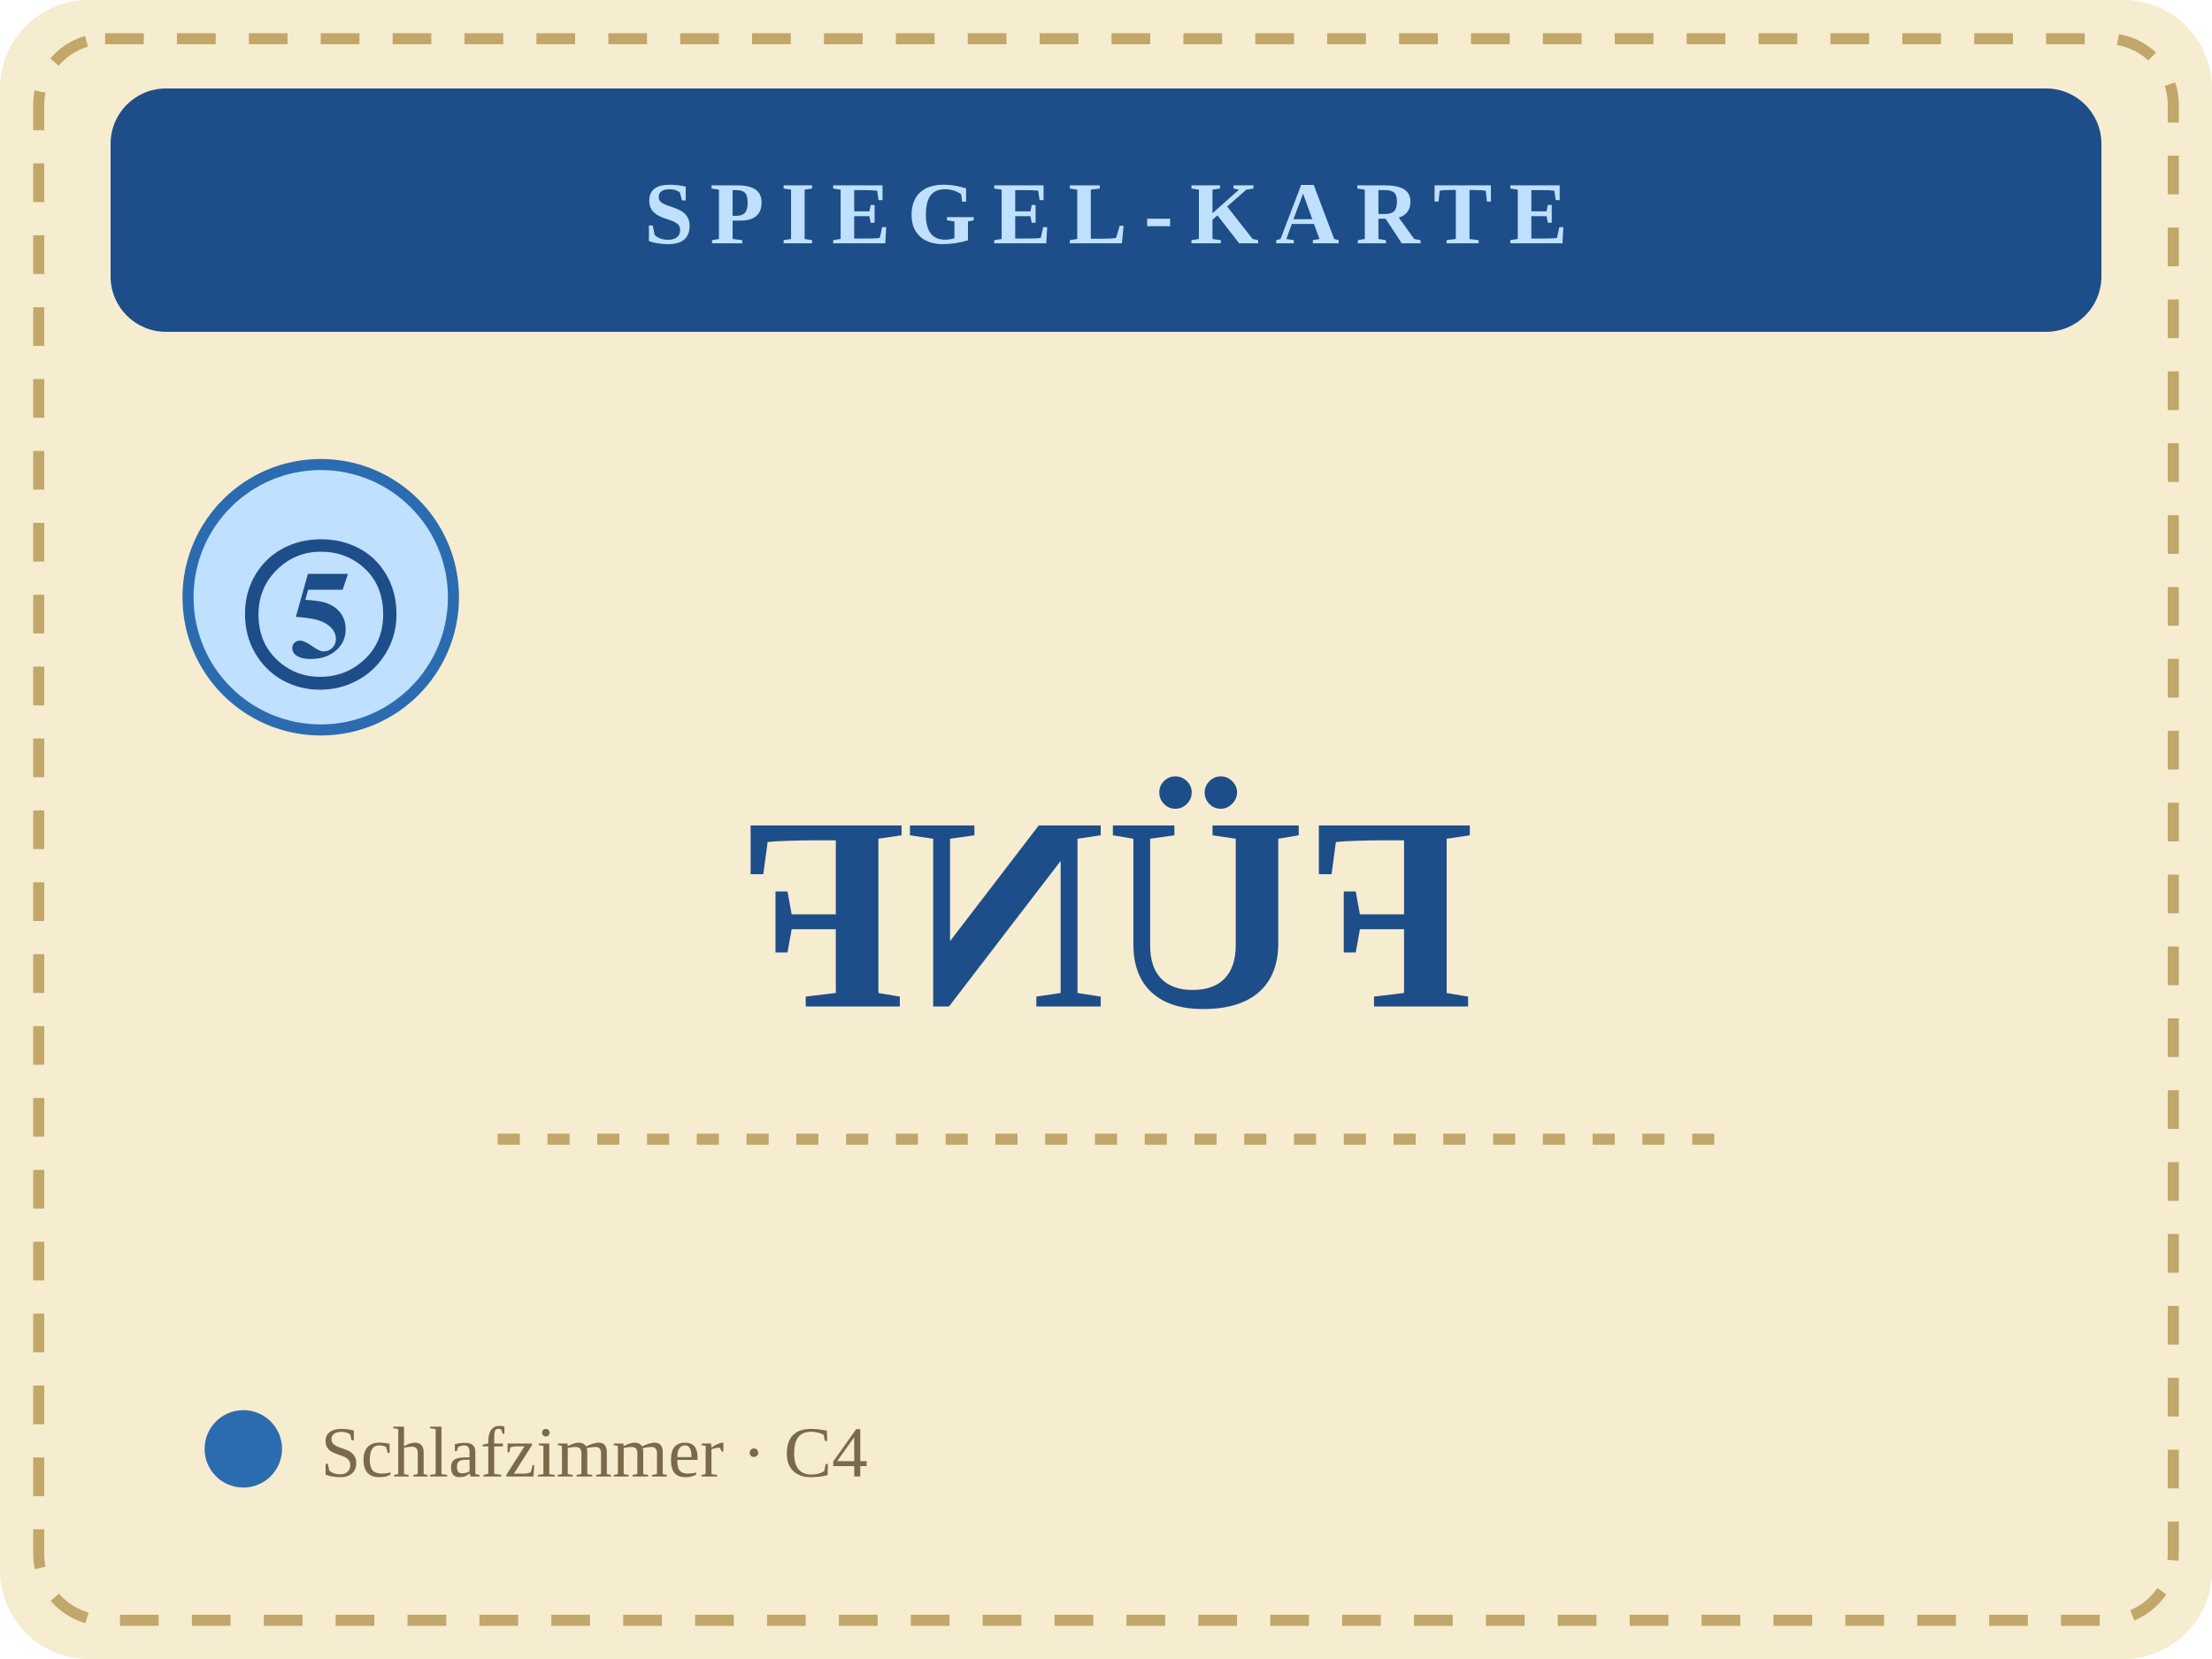
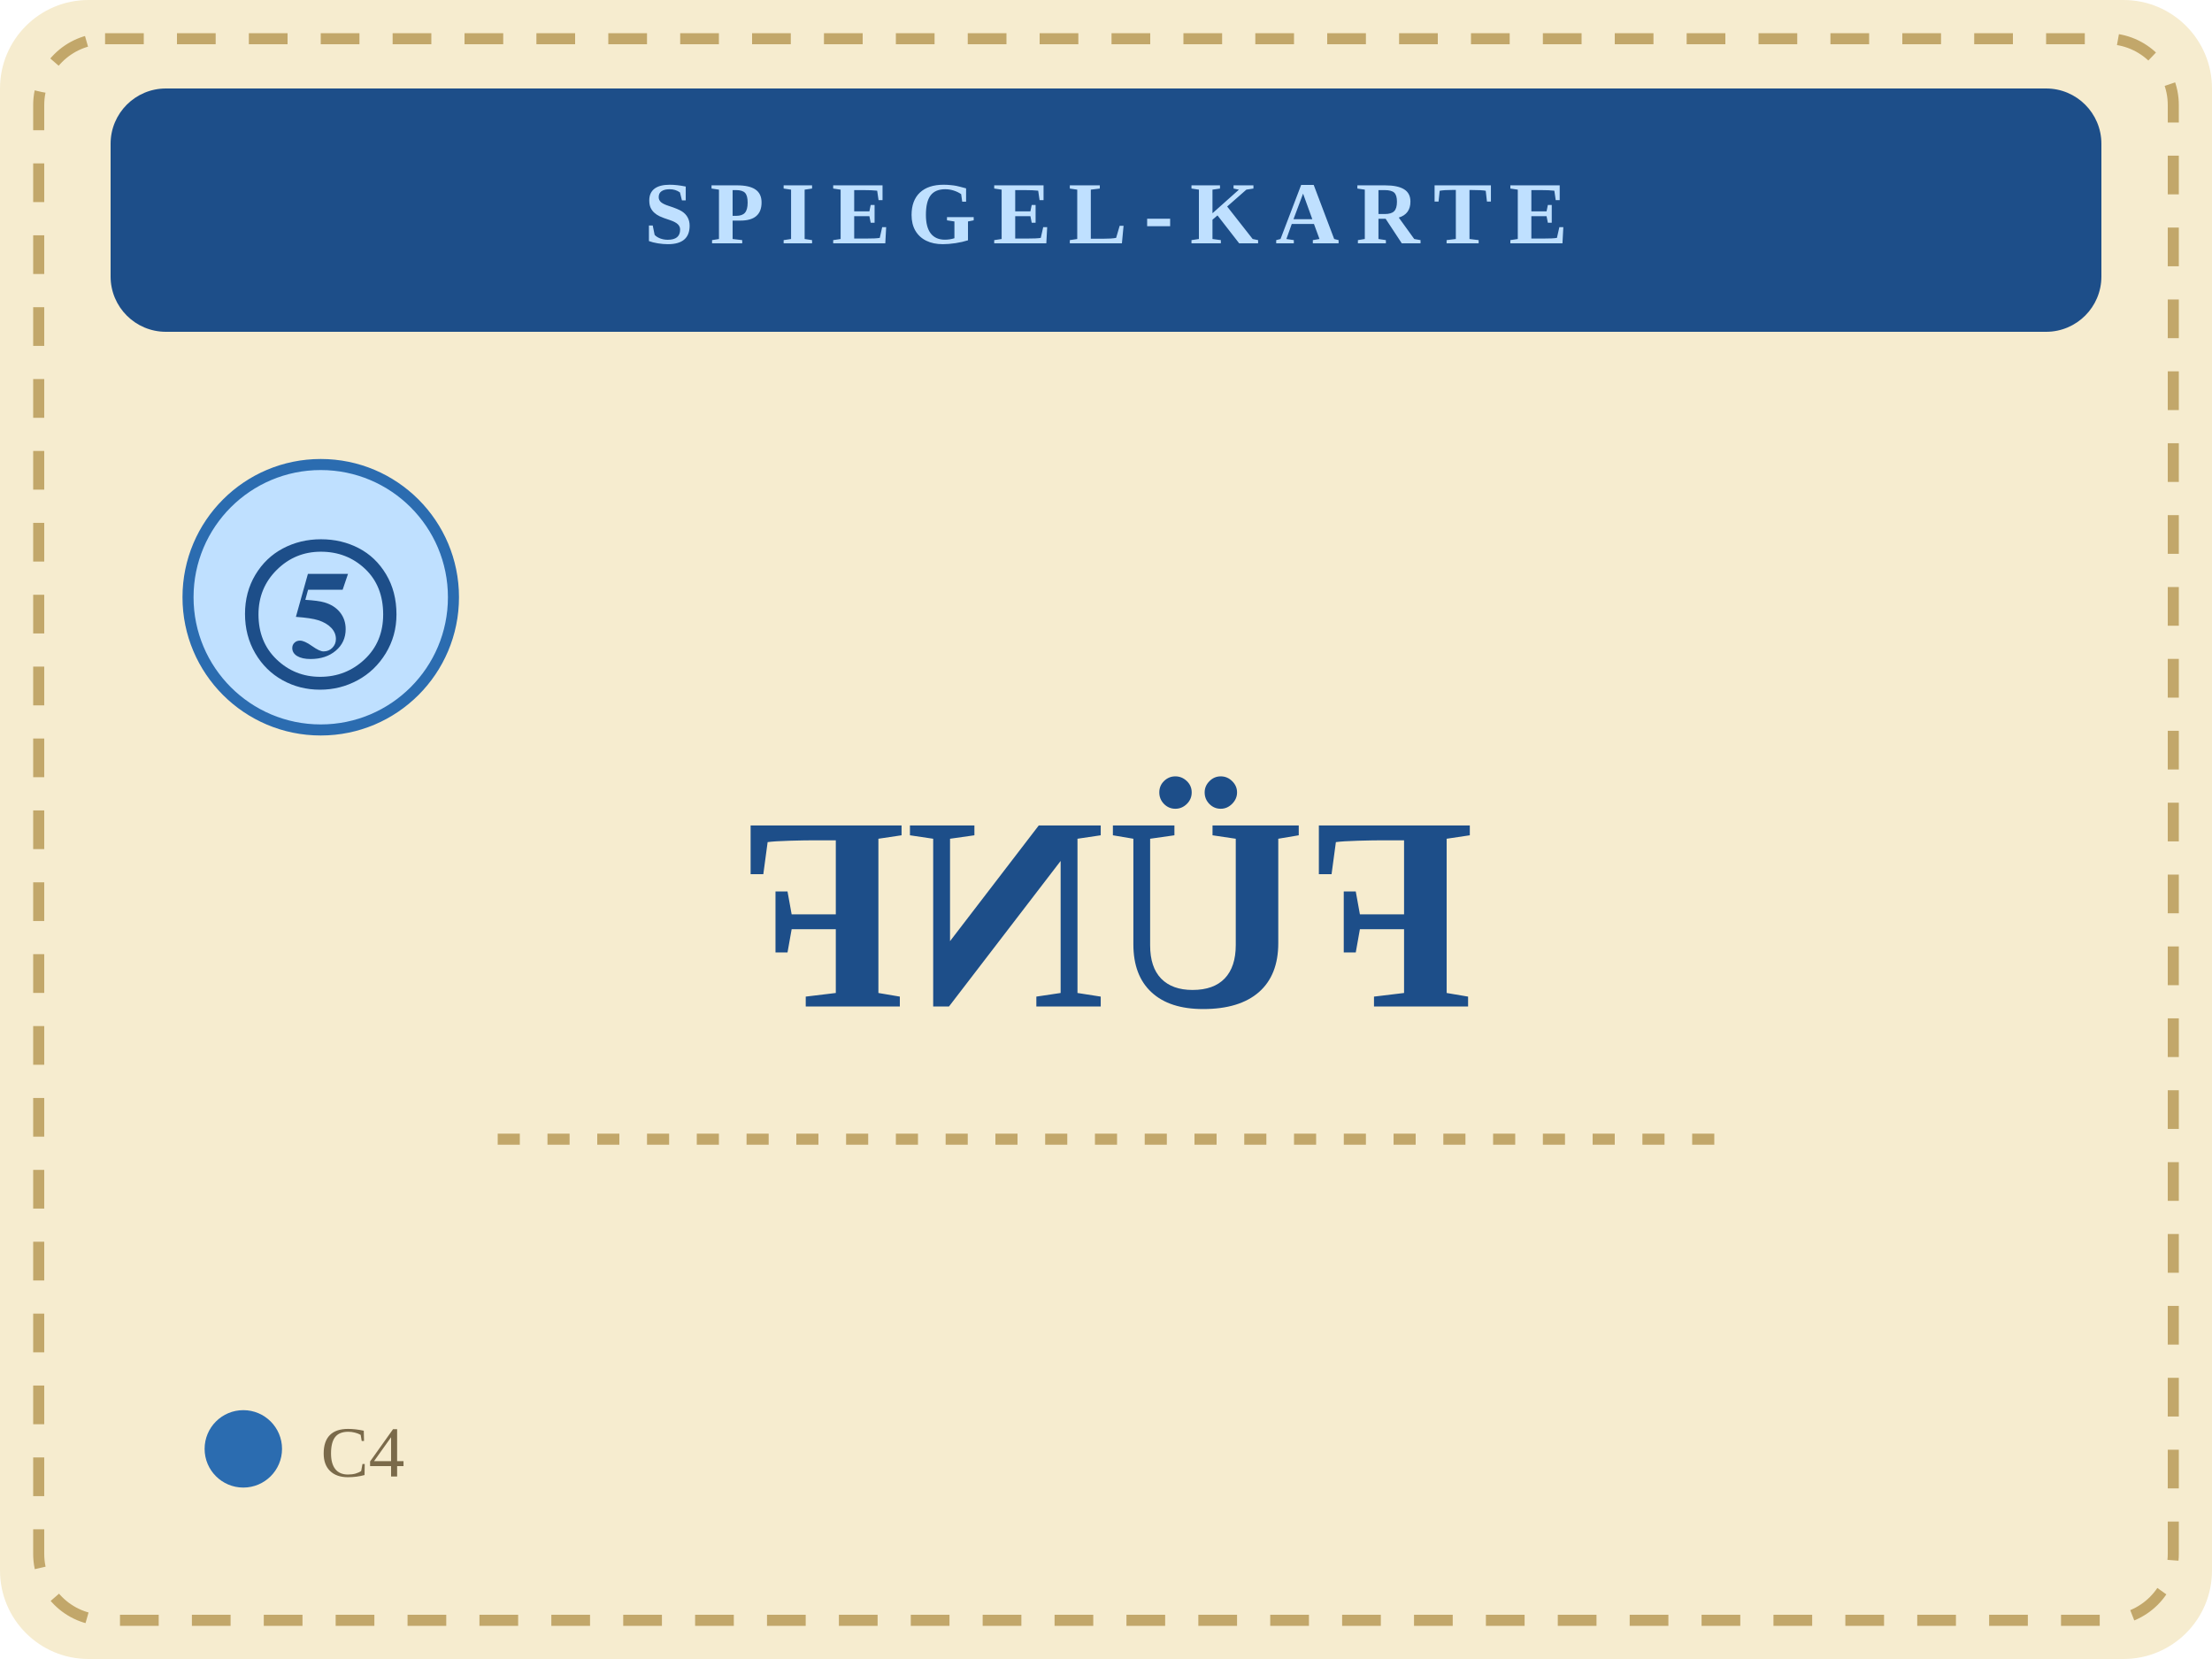
<svg xmlns="http://www.w3.org/2000/svg" viewBox="0 0 400 300" width="100mm" height="75mm" font-family="Georgia, 'Times New Roman', serif">
  <rect x="0" y="0" width="400" height="300" rx="16" fill="#f6eccf" />
  <rect x="7" y="7" width="386" height="286" rx="12" fill="none" stroke="#c2a76a" stroke-width="2" stroke-dasharray="7 6" />
  <rect x="20" y="16" width="360" height="44" rx="10" fill="#1d4e89" />
  <text x="200" y="44" text-anchor="middle" fill="#bfe0ff" font-size="16" letter-spacing="3" font-weight="700">SPIEGEL-KARTE</text>
  <circle cx="58" cy="108" r="24" fill="#bfe0ff" stroke="#2b6cb0" stroke-width="2" />
  <text x="58" y="119" text-anchor="middle" fill="#1d4e89" font-size="30" font-weight="700">⑤</text>
  <text x="0" y="0" text-anchor="middle" transform="translate(200,182) scale(-1,1)" font-size="50" font-weight="700" fill="#1d4e89">FÜNF</text>
  <line x1="90" y1="206" x2="310" y2="206" stroke="#c2a76a" stroke-width="2" stroke-dasharray="4 5" />
  <circle cx="44" cy="262" r="7" fill="#2b6cb0" />
-   <text x="58" y="267" fill="#7a6a4a" font-size="13">Schlafzimmer · C4</text>
+   <text x="58" y="267" fill="#7a6a4a" font-size="13">C4</text>
</svg>
